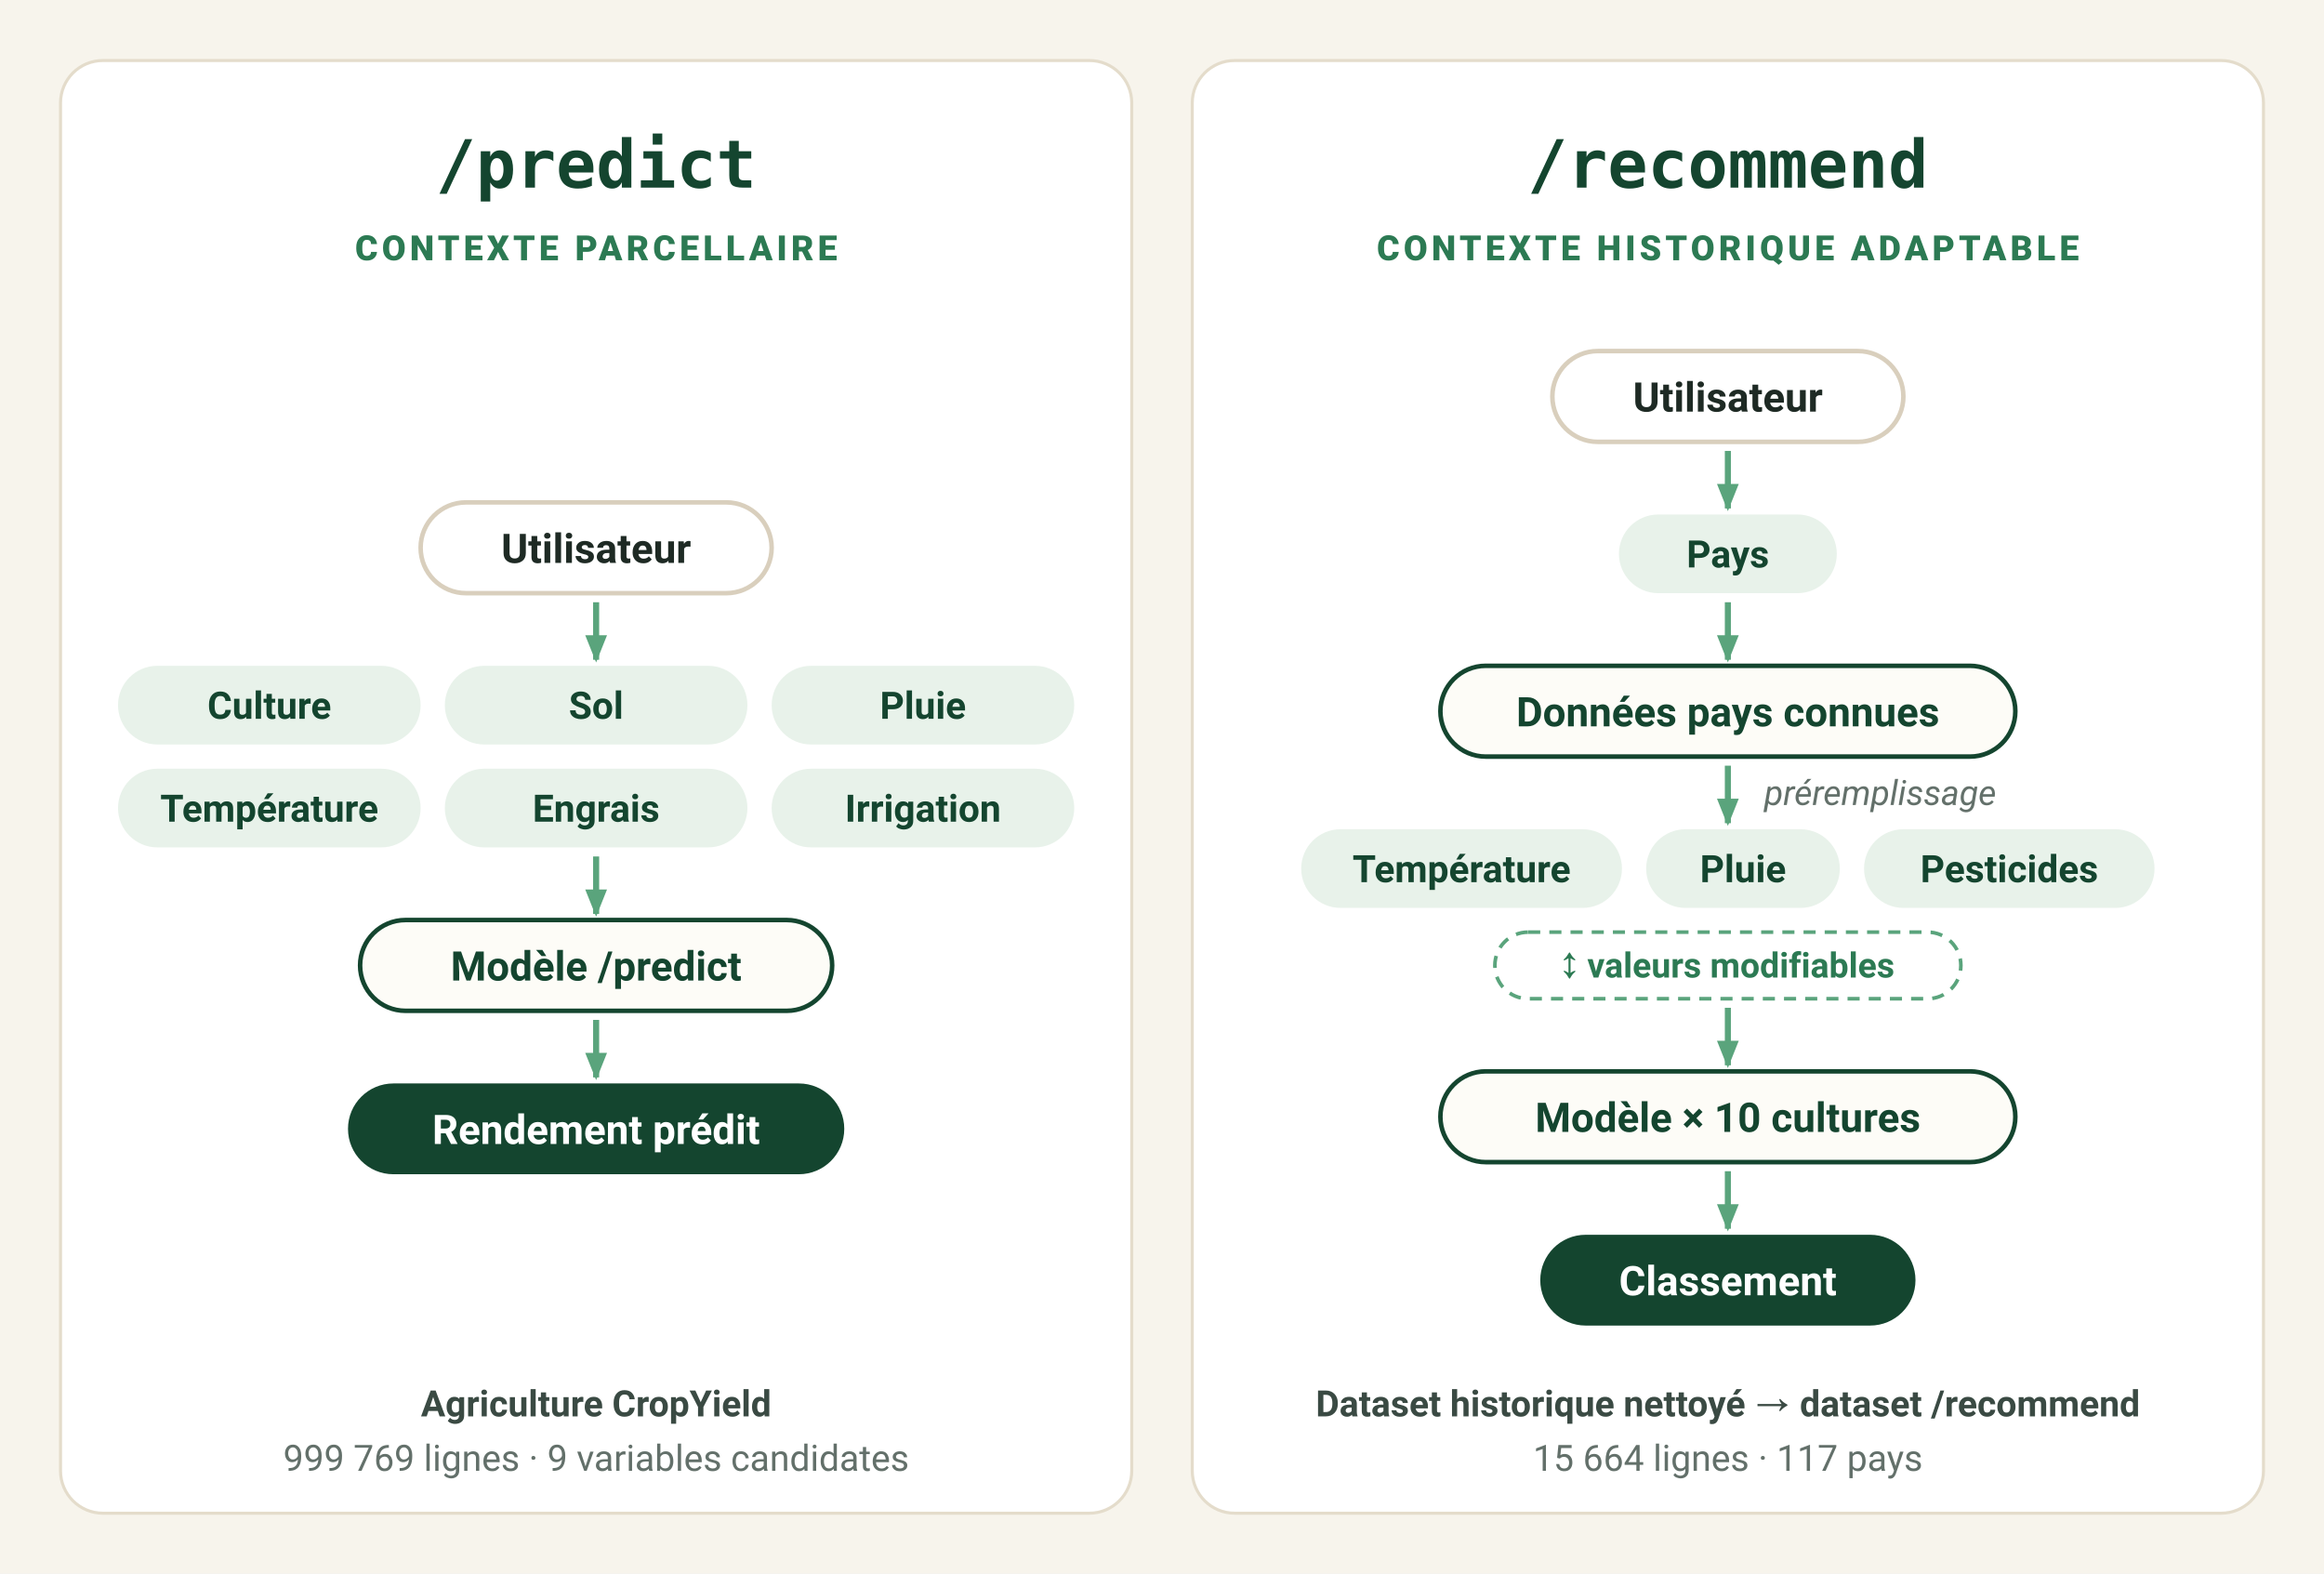
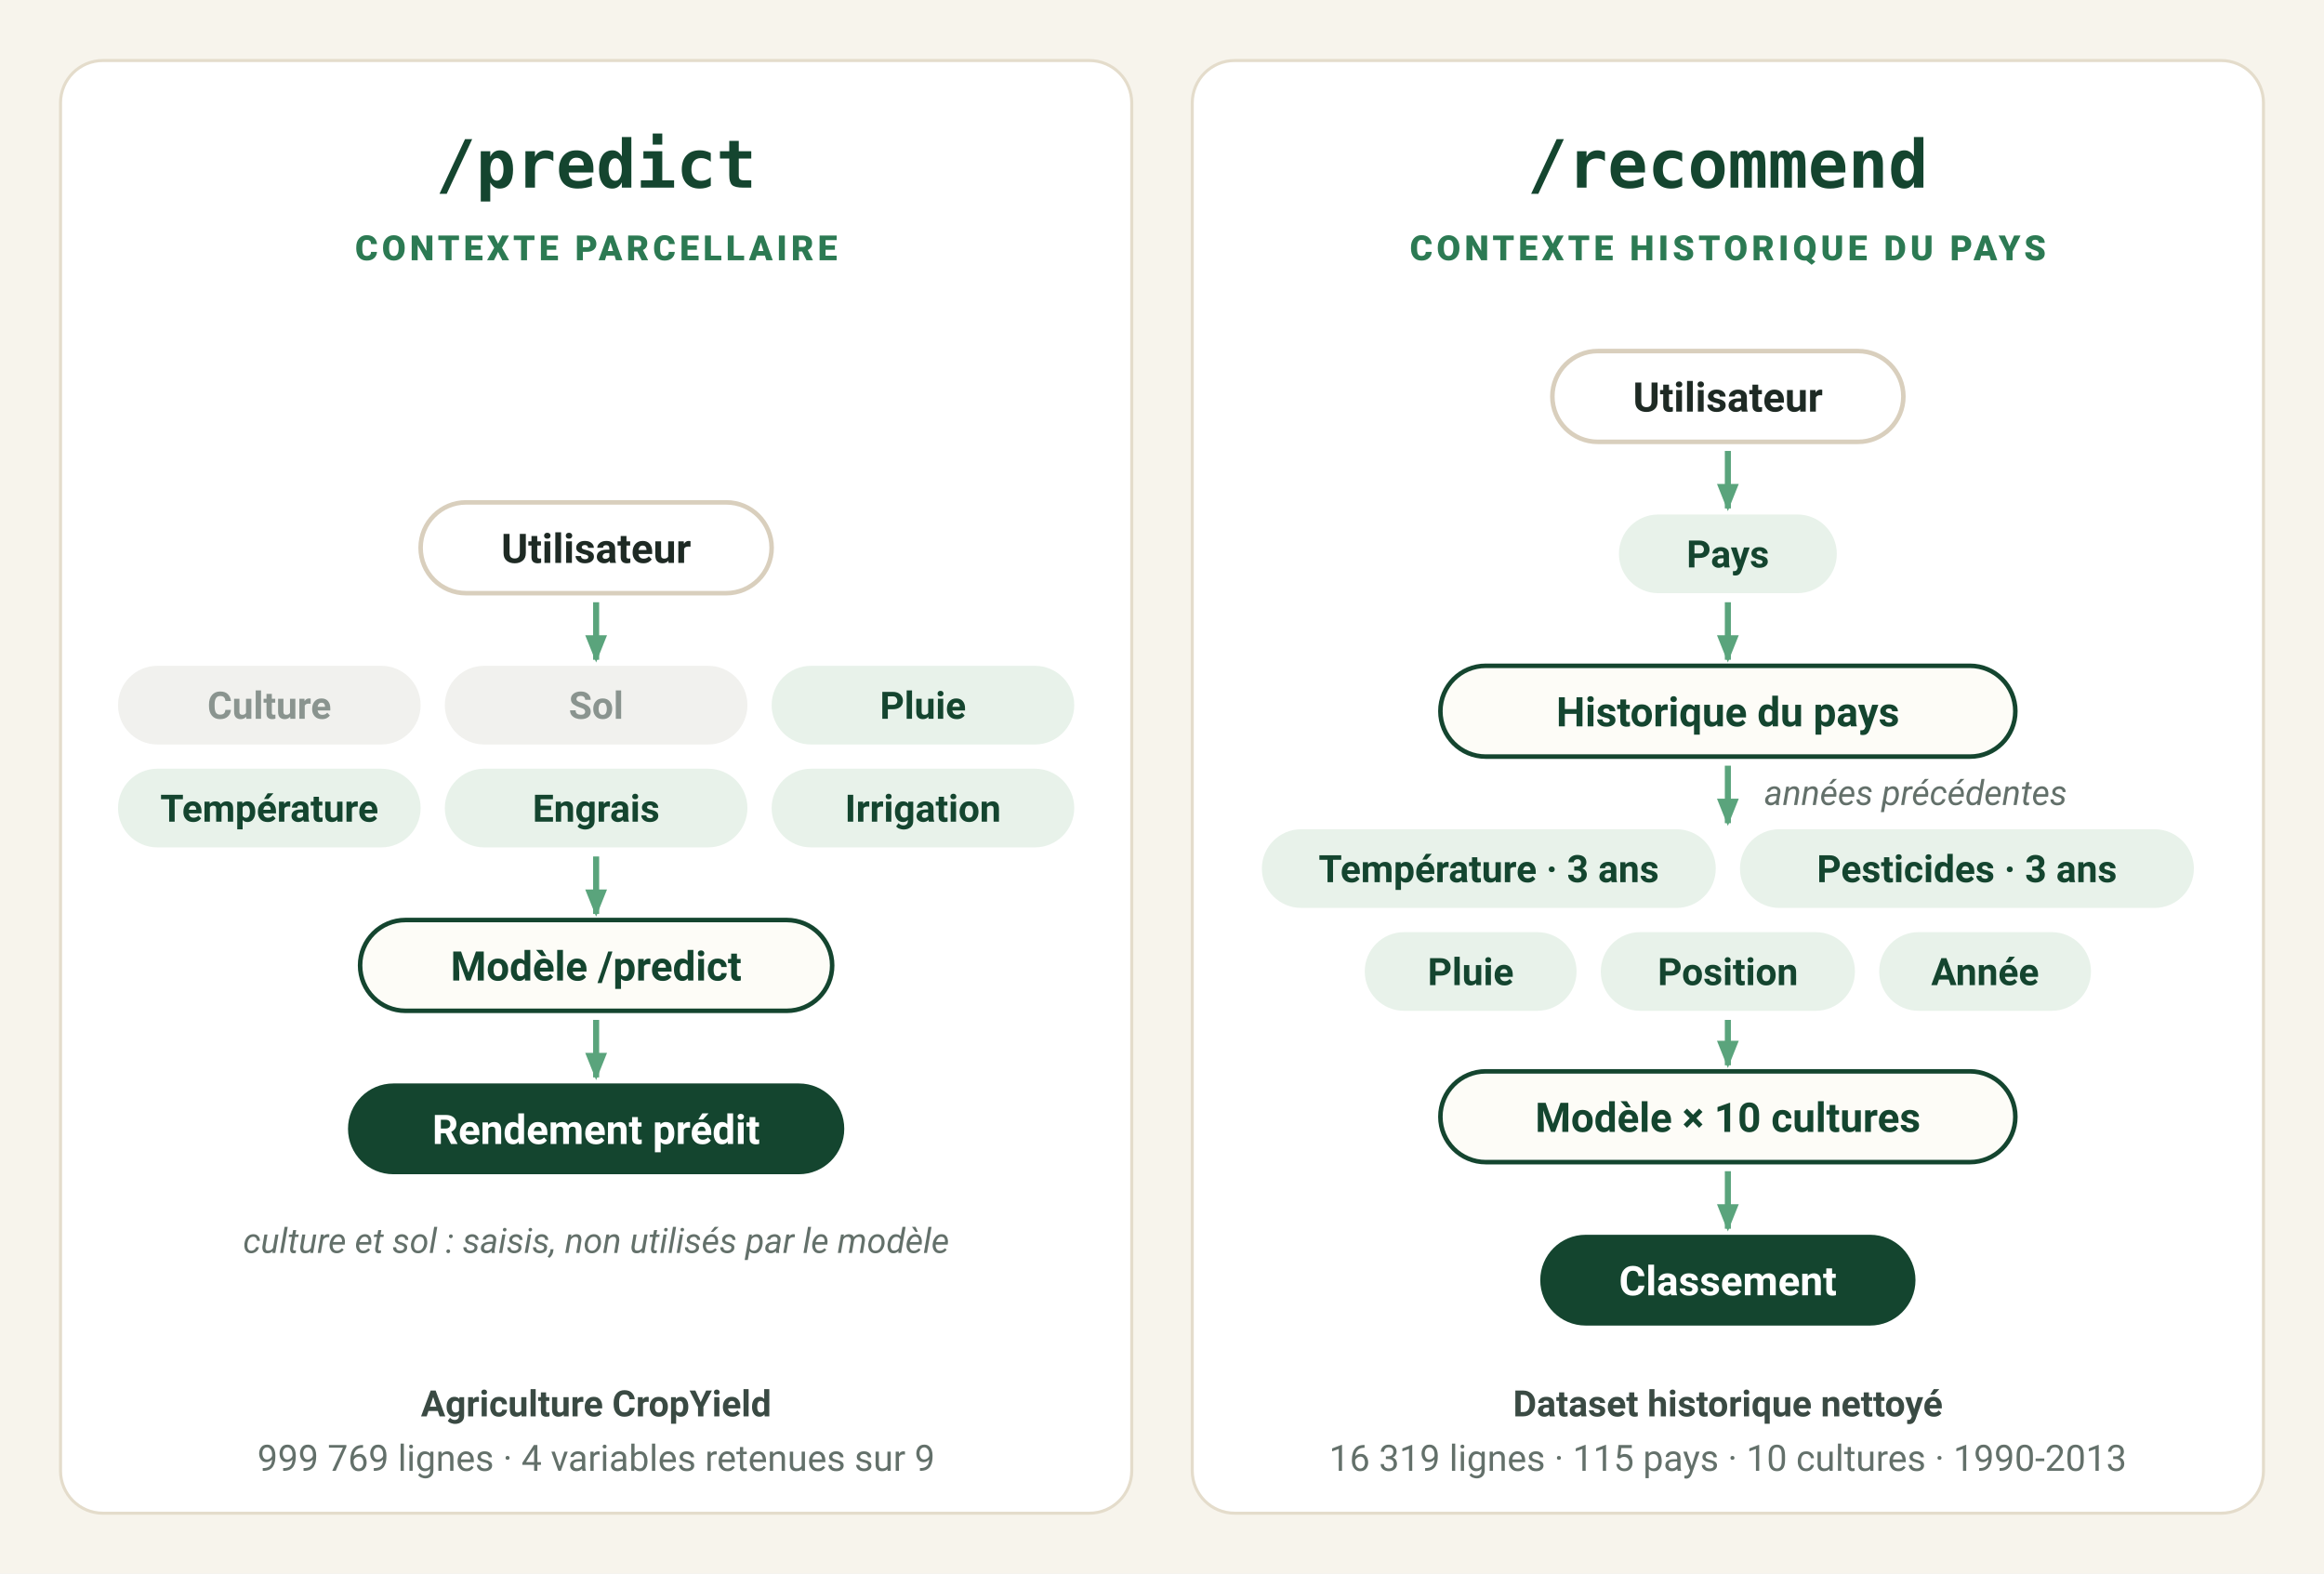
- <svg xmlns="http://www.w3.org/2000/svg" viewBox="0 0 768 520" width="768" height="520" role="img" aria-label="Deux jeux de données, deux services. /predict : l'utilisateur décrit sa parcelle et le modèle prédit un rendement. /recommend : le pays sert à préremplir température, pluie et pesticides, modifiables ; le modèle prédit les 10 cultures, qui sont classées.">
+ <svg xmlns="http://www.w3.org/2000/svg" viewBox="0 0 768 520" width="768" height="520" role="img" aria-label="Deux jeux de données, deux services. /predict : l'utilisateur décrit sa parcelle, le modèle utilise la pluie, la température, l'engrais et l'irrigation et prédit un rendement. /recommend : le pays donne son historique ; le modèle reçoit la moyenne des 3 années précédentes pour la température et les pesticides, la pluie et la position du pays et l'année, prédit les 10 cultures, puis les classe.">
  <defs>
    <marker id="fleche" viewBox="0 0 10 10" refX="9" refY="5" markerUnits="userSpaceOnUse" markerWidth="9" markerHeight="9" orient="auto">
      <path d="M 0 1 L 10 5 L 0 9 z" fill="#5aa47c" />
    </marker>
    <style>
      text { font-family: -apple-system, BlinkMacSystemFont, "Segoe UI", Roboto, Helvetica, Arial, sans-serif; }
      .ep     { font-family: ui-monospace, SFMono-Regular, Menlo, Consolas, monospace; font-size: 22px; font-weight: 700; fill: #14452f; }
      .gran   { font-size: 11.5px; font-weight: 800; letter-spacing: 1.3px; fill: #2c7a53; }
      .pill   { font-size: 13.5px; font-weight: 700; fill: #14452f; }
      .util   { font-size: 13.5px; font-weight: 700; fill: #1e2a24; }
      .plein  { font-size: 13.5px; font-weight: 700; fill: #ffffff; }
      .chip   { font-size: 12.5px; font-weight: 700; fill: #14452f; }
-       .mdf    { font-size: 11.5px; font-weight: 700; fill: #2c7a53; }
+       .chipg  { font-size: 12.5px; font-weight: 600; fill: #8a948f; }
      .note   { font-size: 11.5px; font-style: italic; fill: #63706a; }
      .src    { font-size: 12px; fill: #63706a; }
      .srcb   { font-size: 12px; font-weight: 600; fill: #3a4a43; }
      .fl     { stroke: #5aa47c; stroke-width: 2; marker-end: url(#fleche); }
    </style>
  </defs>
  <rect width="768" height="520" fill="#f7f4ec" />
  <rect x="20" y="20" width="354" height="480" rx="14" fill="#ffffff" stroke="#e4dccb" />
  <text class="ep" x="197" y="62" text-anchor="middle">/predict</text>
  <text class="gran" x="197" y="86" text-anchor="middle">CONTEXTE PARCELLAIRE</text>
  <rect x="139" y="166" width="116" height="30" rx="15" fill="#ffffff" stroke="#d9cfbd" stroke-width="1.5" />
  <text class="util" x="197" y="186" text-anchor="middle">Utilisateur</text>
  <line class="fl" x1="197" y1="199" x2="197" y2="218" />
-   <rect x="39" y="220" width="100" height="26" rx="13" fill="#e8f2ea" />
-   <text class="chip" x="89" y="237.5" text-anchor="middle">Culture</text>
-   <rect x="147" y="220" width="100" height="26" rx="13" fill="#e8f2ea" />
-   <text class="chip" x="197" y="237.5" text-anchor="middle">Sol</text>
+   <rect x="39" y="220" width="100" height="26" rx="13" fill="#f1f1ee" />
+   <text class="chipg" x="89" y="237.5" text-anchor="middle">Culture</text>
+   <rect x="147" y="220" width="100" height="26" rx="13" fill="#f1f1ee" />
+   <text class="chipg" x="197" y="237.5" text-anchor="middle">Sol</text>
  <rect x="255" y="220" width="100" height="26" rx="13" fill="#e8f2ea" />
  <text class="chip" x="305" y="237.5" text-anchor="middle">Pluie</text>
  <rect x="39" y="254" width="100" height="26" rx="13" fill="#e8f2ea" />
  <text class="chip" x="89" y="271.5" text-anchor="middle">Température</text>
  <rect x="147" y="254" width="100" height="26" rx="13" fill="#e8f2ea" />
  <text class="chip" x="197" y="271.5" text-anchor="middle">Engrais</text>
  <rect x="255" y="254" width="100" height="26" rx="13" fill="#e8f2ea" />
  <text class="chip" x="305" y="271.5" text-anchor="middle">Irrigation</text>
  <line class="fl" x1="197" y1="283" x2="197" y2="302" />
  <rect x="119" y="304" width="156" height="30" rx="15" fill="#fdfcf7" stroke="#14452f" stroke-width="1.5" />
  <text class="pill" x="197" y="324" text-anchor="middle">Modèle /predict</text>
  <line class="fl" x1="197" y1="337" x2="197" y2="356" />
  <rect x="115" y="358" width="164" height="30" rx="15" fill="#14452f" />
  <text class="plein" x="197" y="378" text-anchor="middle">Rendement prédit</text>
+   <text class="note" x="197" y="414" text-anchor="middle">culture et sol : saisis, non utilisés par le modèle</text>
  <text class="srcb" x="197" y="468" text-anchor="middle">Agriculture CropYield</text>
-   <text class="src" x="197" y="486" text-anchor="middle">999 769 lignes · 9 variables candidates</text>
+   <text class="src" x="197" y="486" text-anchor="middle">999 769 lignes · 4 variables retenues sur 9</text>
  <rect x="394" y="20" width="354" height="480" rx="14" fill="#ffffff" stroke="#e4dccb" />
  <text class="ep" x="571" y="62" text-anchor="middle">/recommend</text>
-   <text class="gran" x="571" y="86" text-anchor="middle">CONTEXTE HISTORIQUE ADAPTABLE</text>
+   <text class="gran" x="571" y="86" text-anchor="middle">CONTEXTE HISTORIQUE DU PAYS</text>
  <rect x="513" y="116" width="116" height="30" rx="15" fill="#ffffff" stroke="#d9cfbd" stroke-width="1.5" />
  <text class="util" x="571" y="136" text-anchor="middle">Utilisateur</text>
  <line class="fl" x1="571" y1="149" x2="571" y2="168" />
  <rect x="535" y="170" width="72" height="26" rx="13" fill="#e8f2ea" />
  <text class="chip" x="571" y="187.5" text-anchor="middle">Pays</text>
  <line class="fl" x1="571" y1="199" x2="571" y2="218" />
  <rect x="476" y="220" width="190" height="30" rx="15" fill="#fdfcf7" stroke="#14452f" stroke-width="1.5" />
-   <text class="pill" x="571" y="240" text-anchor="middle">Données pays connues</text>
+   <text class="pill" x="571" y="240" text-anchor="middle">Historique du pays</text>
  <line class="fl" x1="571" y1="253" x2="571" y2="272" />
-   <text class="note" x="583" y="266">préremplissage</text>
-   <rect x="430" y="274" width="106" height="26" rx="13" fill="#e8f2ea" />
-   <text class="chip" x="483" y="291.5" text-anchor="middle">Température</text>
-   <rect x="544" y="274" width="64" height="26" rx="13" fill="#e8f2ea" />
-   <text class="chip" x="576" y="291.5" text-anchor="middle">Pluie</text>
-   <rect x="616" y="274" width="96" height="26" rx="13" fill="#e8f2ea" />
-   <text class="chip" x="664" y="291.5" text-anchor="middle">Pesticides</text>
-   <rect x="494" y="308" width="154" height="22" rx="11" fill="#ffffff" stroke="#5aa47c" stroke-width="1.2" stroke-dasharray="4 3" />
-   <text class="mdf" x="571" y="323" text-anchor="middle">↕ valeurs modifiables</text>
-   <line class="fl" x1="571" y1="333" x2="571" y2="352" />
+   <text class="note" x="583" y="266">années précédentes</text>
+   <rect x="417" y="274" width="150" height="26" rx="13" fill="#e8f2ea" />
+   <text class="chip" x="492" y="291.5" text-anchor="middle">Température · 3 ans</text>
+   <rect x="575" y="274" width="150" height="26" rx="13" fill="#e8f2ea" />
+   <text class="chip" x="650" y="291.5" text-anchor="middle">Pesticides · 3 ans</text>
+   <rect x="451" y="308" width="70" height="26" rx="13" fill="#e8f2ea" />
+   <text class="chip" x="486" y="325.5" text-anchor="middle">Pluie</text>
+   <rect x="529" y="308" width="84" height="26" rx="13" fill="#e8f2ea" />
+   <text class="chip" x="571" y="325.5" text-anchor="middle">Position</text>
+   <rect x="621" y="308" width="70" height="26" rx="13" fill="#e8f2ea" />
+   <text class="chip" x="656" y="325.5" text-anchor="middle">Année</text>
+   <line class="fl" x1="571" y1="337" x2="571" y2="352" />
  <rect x="476" y="354" width="190" height="30" rx="15" fill="#fdfcf7" stroke="#14452f" stroke-width="1.5" />
  <text class="pill" x="571" y="374" text-anchor="middle">Modèle × 10 cultures</text>
  <line class="fl" x1="571" y1="387" x2="571" y2="406" />
  <rect x="509" y="408" width="124" height="30" rx="15" fill="#14452f" />
  <text class="plein" x="571" y="428" text-anchor="middle">Classement</text>
-   <text class="srcb" x="571" y="468" text-anchor="middle">Dataset historique nettoyé → dataset /recommend</text>
-   <text class="src" x="571" y="486" text-anchor="middle">15 664 lignes · 117 pays</text>
+   <text class="srcb" x="571" y="468" text-anchor="middle">Dataset historique nettoyé</text>
+   <text class="src" x="571" y="486" text-anchor="middle">16 319 lignes · 115 pays · 10 cultures · 1990-2013</text>
</svg>
